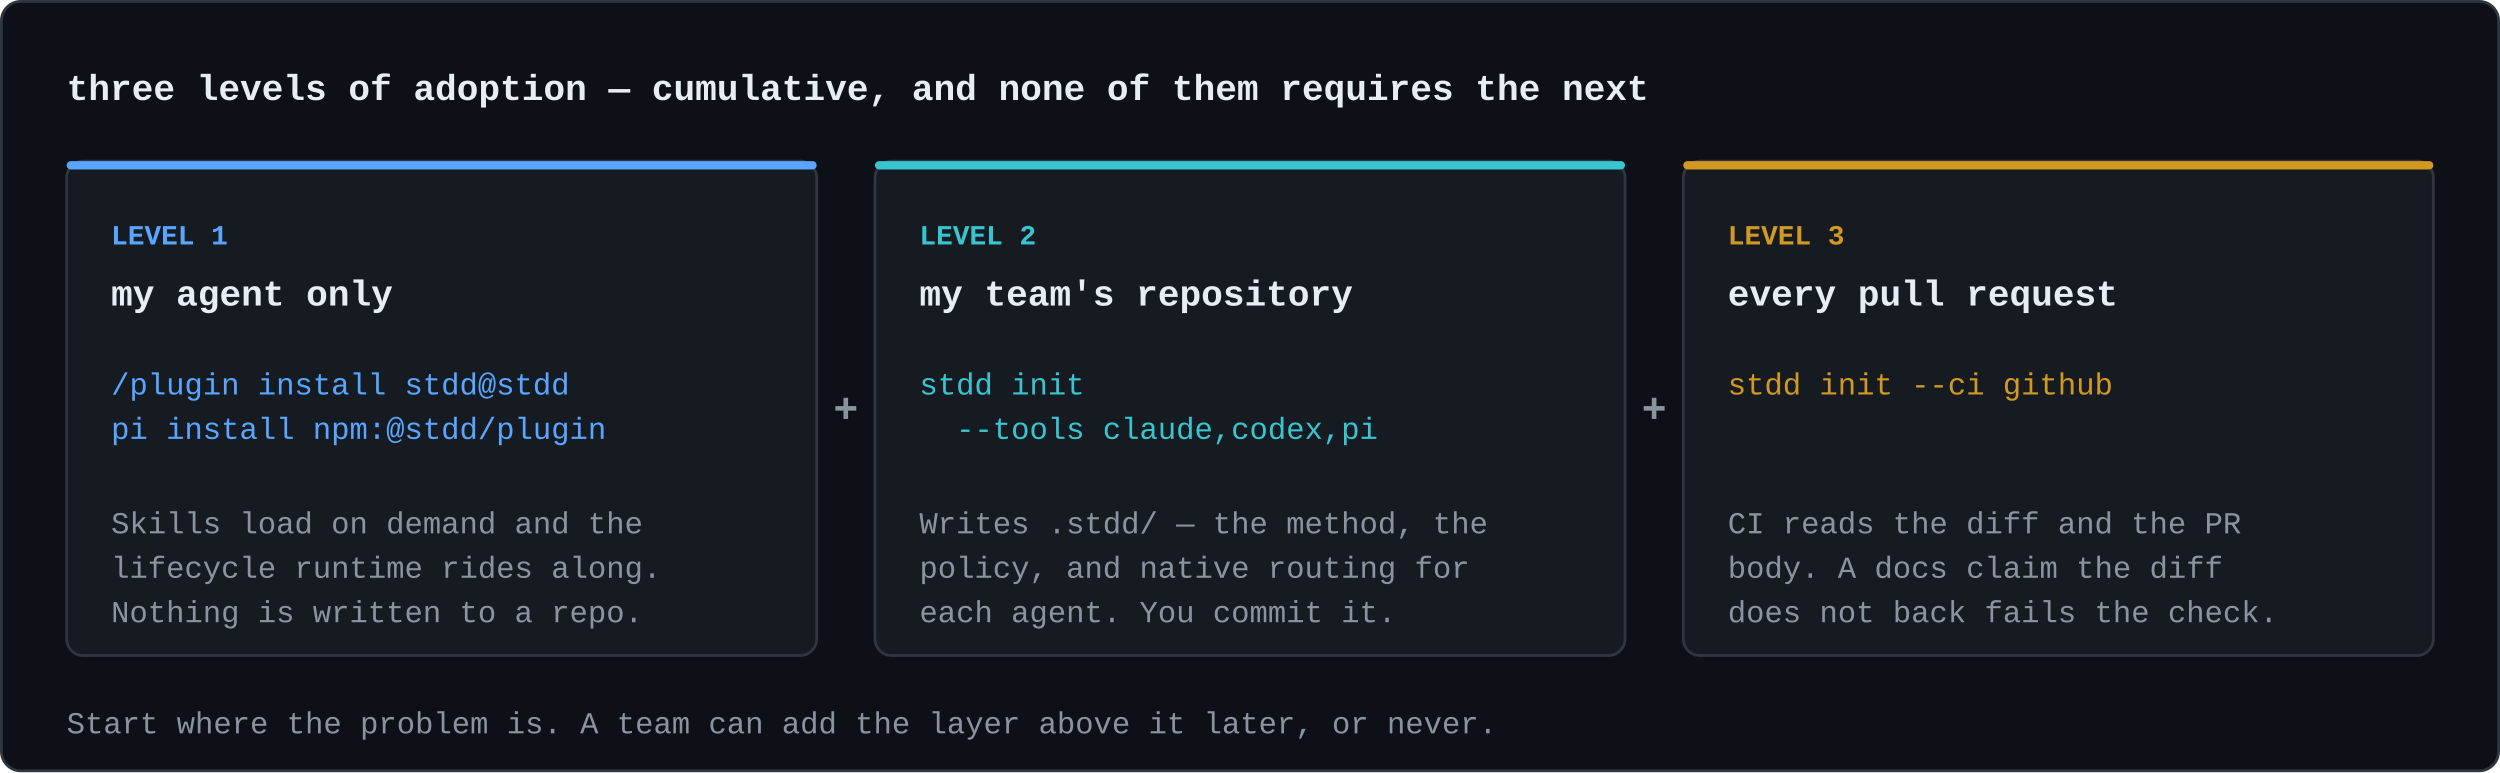
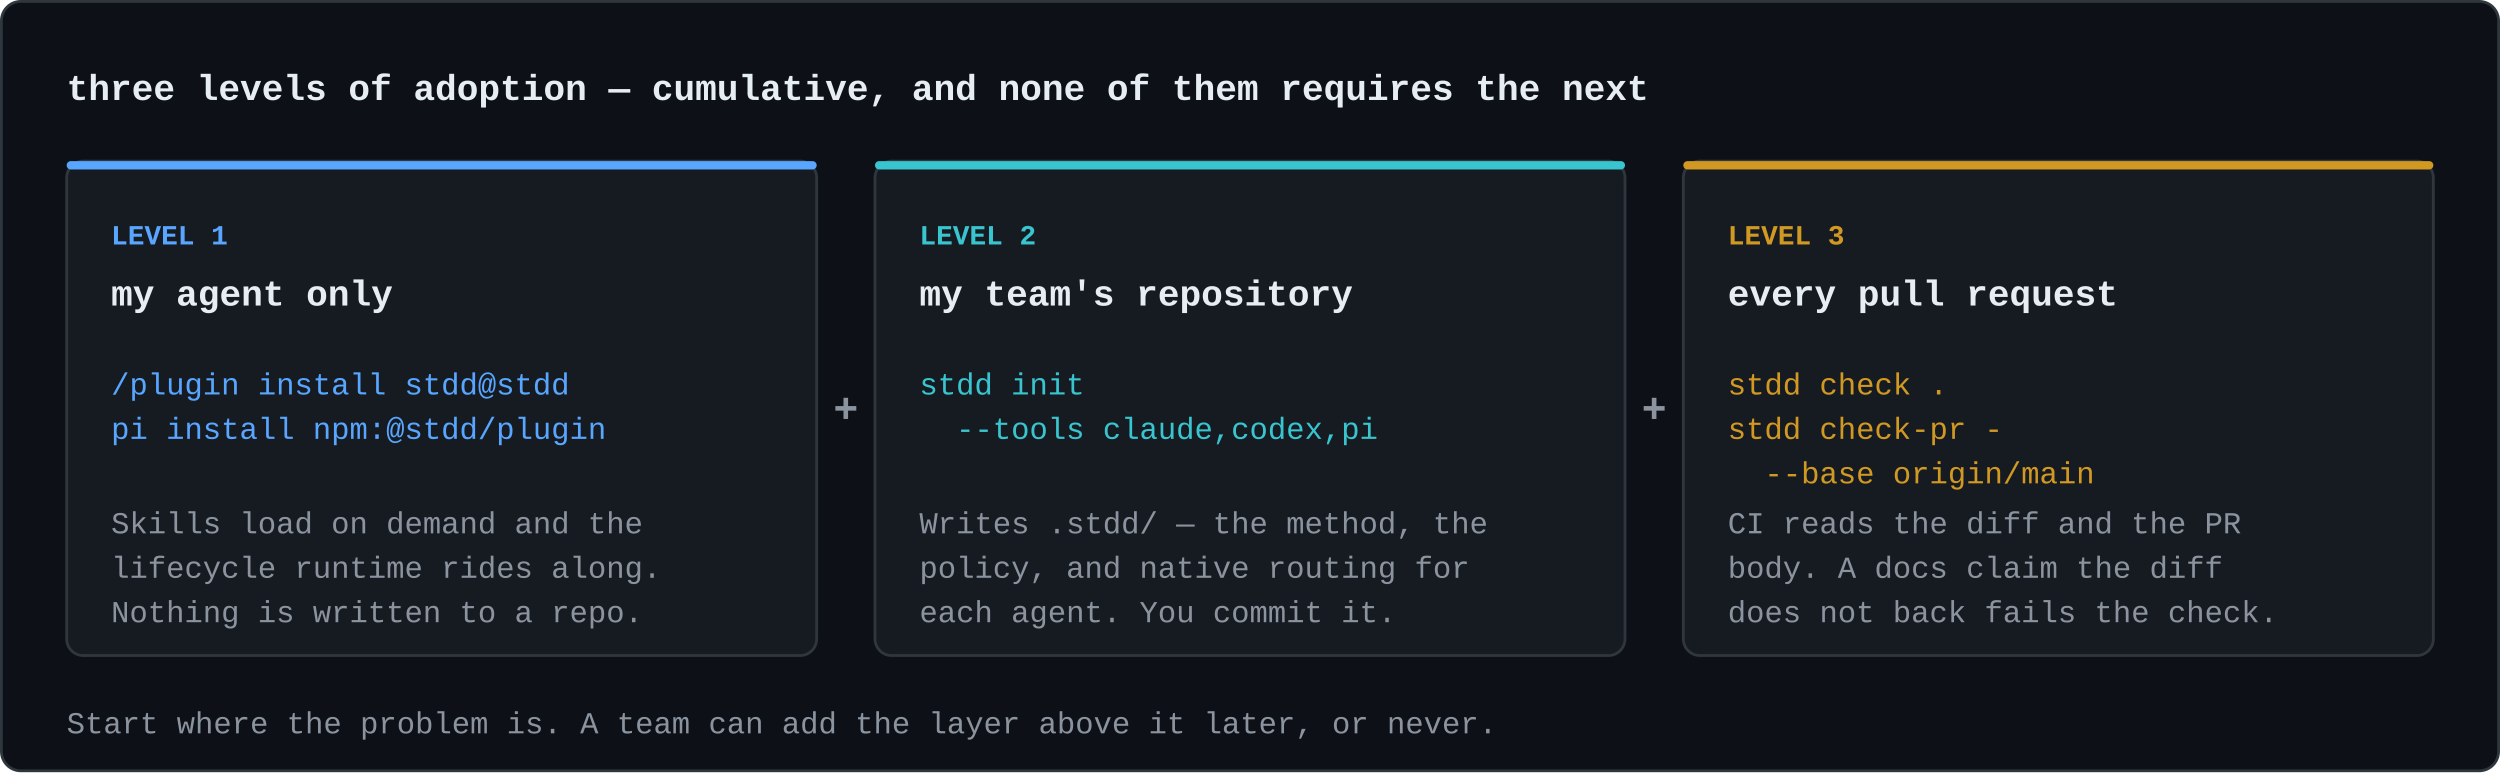
<svg xmlns="http://www.w3.org/2000/svg" width="900" height="278" viewBox="0 0 900 278" role="img" aria-label="three levels of adoption — cumulative, and none of them requires the next: my agent only, my team's repository, every pull request">
  <rect x="0.5" y="0.5" width="899" height="277" rx="7" fill="#0d1117" stroke="#30363d" />
  <g font-family="ui-monospace, SFMono-Regular, Menlo, Consolas, 'Liberation Mono', monospace" xml:space="preserve">
    <text x="24" y="36" fill="#e6edf3" font-size="13" font-weight="bold">three levels of adoption — cumulative, and none of them requires the next</text>
    <rect x="24" y="58" width="270" height="178" rx="6" fill="#161b22" stroke="#30363d" />
    <rect x="24" y="58" width="270" height="3" rx="1.5" fill="#58a6ff" />
    <text x="40" y="88" fill="#58a6ff" font-size="10" font-weight="bold">LEVEL 1</text>
    <text x="40" y="110" fill="#e6edf3" font-size="13" font-weight="bold">my agent only</text>
    <text x="40" y="142" fill="#58a6ff" font-size="11">/plugin install stdd@stdd</text>
    <text x="40" y="158" fill="#58a6ff" font-size="11">pi install npm:@stdd/plugin</text>
    <text x="40" y="192" fill="#8b949e" font-size="11">Skills load on demand and the</text>
    <text x="40" y="208" fill="#8b949e" font-size="11">lifecycle runtime rides along.</text>
    <text x="40" y="224" fill="#8b949e" font-size="11">Nothing is written to a repo.</text>
    <rect x="315" y="58" width="270" height="178" rx="6" fill="#161b22" stroke="#30363d" />
    <rect x="315" y="58" width="270" height="3" rx="1.5" fill="#39c5cf" />
    <text x="331" y="88" fill="#39c5cf" font-size="10" font-weight="bold">LEVEL 2</text>
    <text x="331" y="110" fill="#e6edf3" font-size="13" font-weight="bold">my team's repository</text>
    <text x="331" y="142" fill="#39c5cf" font-size="11">stdd init</text>
    <text x="331" y="158" fill="#39c5cf" font-size="11">  --tools claude,codex,pi</text>
    <text x="331" y="192" fill="#8b949e" font-size="11">Writes .stdd/ — the method, the</text>
    <text x="331" y="208" fill="#8b949e" font-size="11">policy, and native routing for</text>
    <text x="331" y="224" fill="#8b949e" font-size="11">each agent. You commit it.</text>
    <text x="304.5" y="152" fill="#8b949e" font-size="15" font-weight="bold" text-anchor="middle">+</text>
    <rect x="606" y="58" width="270" height="178" rx="6" fill="#161b22" stroke="#30363d" />
    <rect x="606" y="58" width="270" height="3" rx="1.5" fill="#d29922" />
    <text x="622" y="88" fill="#d29922" font-size="10" font-weight="bold">LEVEL 3</text>
    <text x="622" y="110" fill="#e6edf3" font-size="13" font-weight="bold">every pull request</text>
-     <text x="622" y="142" fill="#d29922" font-size="11">stdd init --ci github</text>
+     <text x="622" y="142" fill="#d29922" font-size="11">stdd check .</text>
+     <text x="622" y="158" fill="#d29922" font-size="11">stdd check-pr -</text>
+     <text x="622" y="174" fill="#d29922" font-size="11">  --base origin/main</text>
    <text x="622" y="192" fill="#8b949e" font-size="11">CI reads the diff and the PR</text>
    <text x="622" y="208" fill="#8b949e" font-size="11">body. A docs claim the diff</text>
    <text x="622" y="224" fill="#8b949e" font-size="11">does not back fails the check.</text>
    <text x="595.5" y="152" fill="#8b949e" font-size="15" font-weight="bold" text-anchor="middle">+</text>
    <text x="24" y="264" fill="#8b949e" font-size="11">Start where the problem is. A team can add the layer above it later, or never.</text>
  </g>
</svg>
